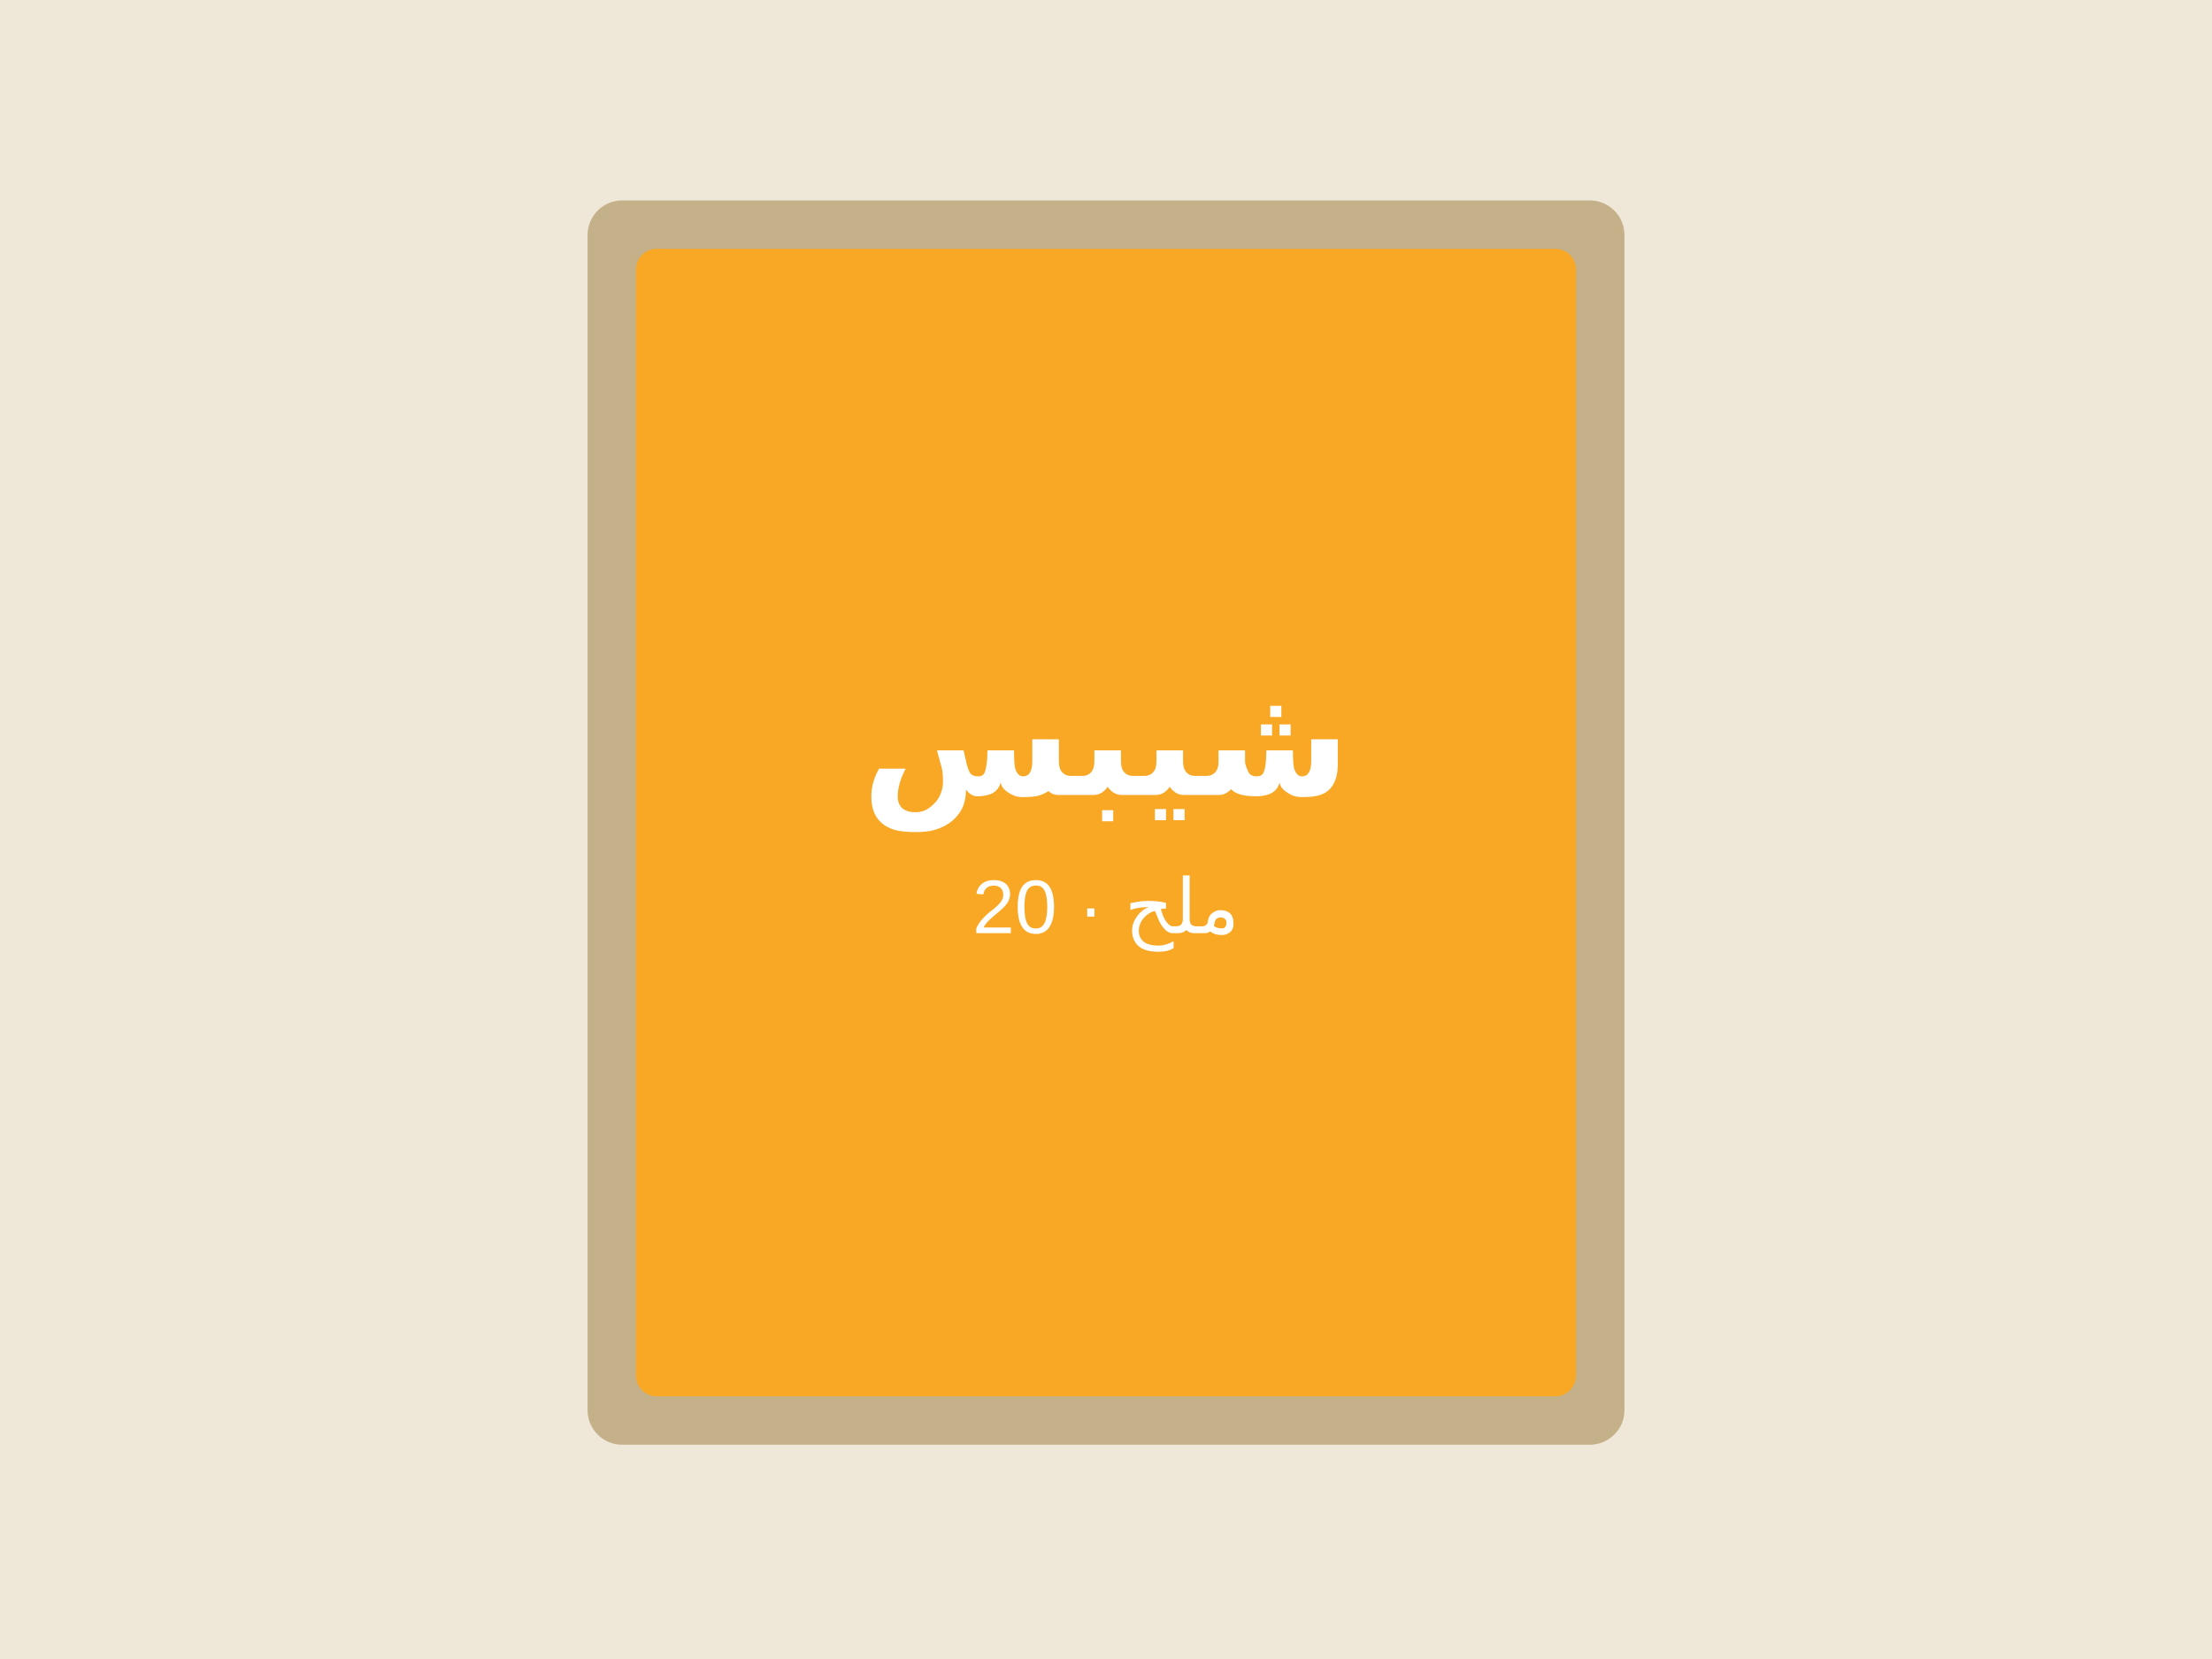
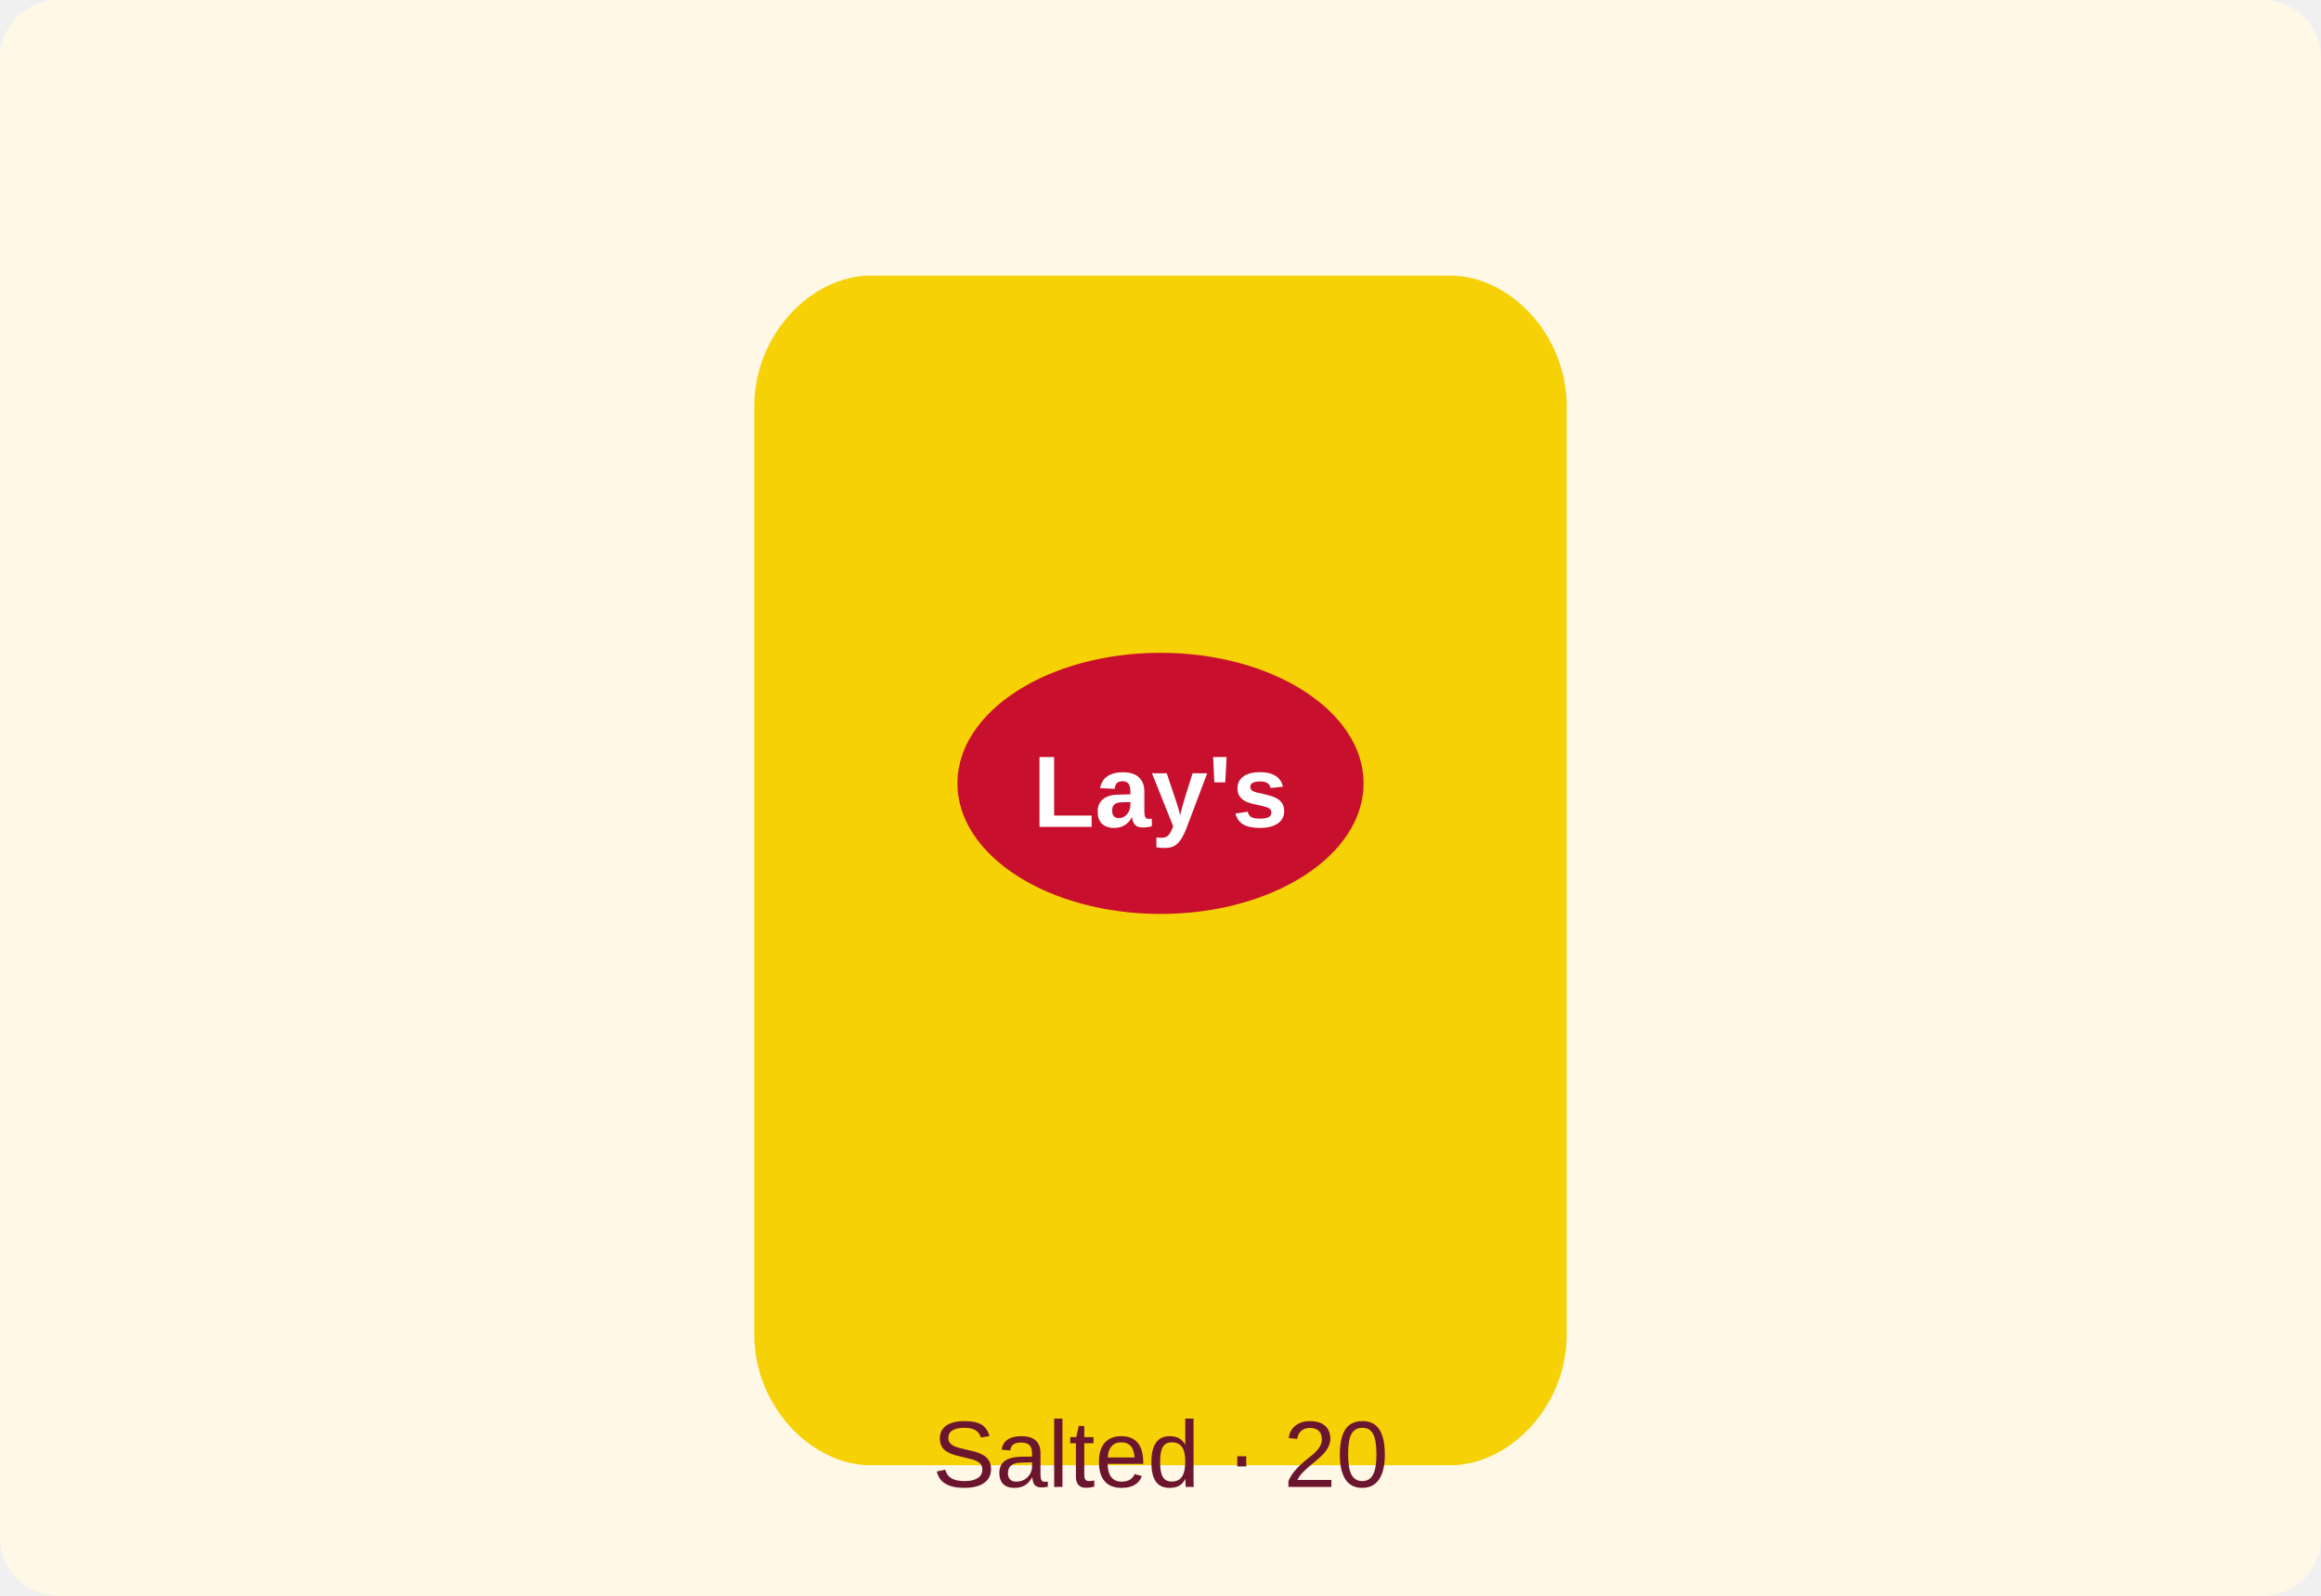
- <svg xmlns="http://www.w3.org/2000/svg" viewBox="0 0 640 480">
-   <rect width="640" height="480" fill="#efe8d8" />
-   <rect x="170" y="58" width="300" height="360" rx="10" fill="#c4b089" />
-   <rect x="184" y="72" width="272" height="332" rx="6" fill="#f9a825" />
-   <text x="320" y="230" text-anchor="middle" font-family="Tahoma,Arial" font-size="44" font-weight="700" fill="#fff">شيبس</text>
-   <text x="320" y="270" text-anchor="middle" font-family="Tahoma,Arial" font-size="22" fill="#fff">ملح · 20</text>
+ <svg xmlns="http://www.w3.org/2000/svg" viewBox="0 0 320 220">
+   <rect width="320" height="220" rx="8" fill="#fff8e6" />
+   <g transform="translate(100,22)">
+     <path d="M20 16h80c8 0 16 8 16 18v128c0 10-8 18-16 18H20c-8 0-16-8-16-18V34c0-10 8-18 16-18z" fill="#f6d106" />
+     <ellipse cx="60" cy="86" rx="28" ry="18" fill="#c8102e" />
+     <text x="60" y="92" text-anchor="middle" font-size="14" font-family="Arial" font-weight="700" fill="#fff">Lay's</text>
+   </g>
+   <text x="160" y="205" text-anchor="middle" font-size="13" font-family="Arial" fill="#6B152E">Salted · 20</text>
</svg>
